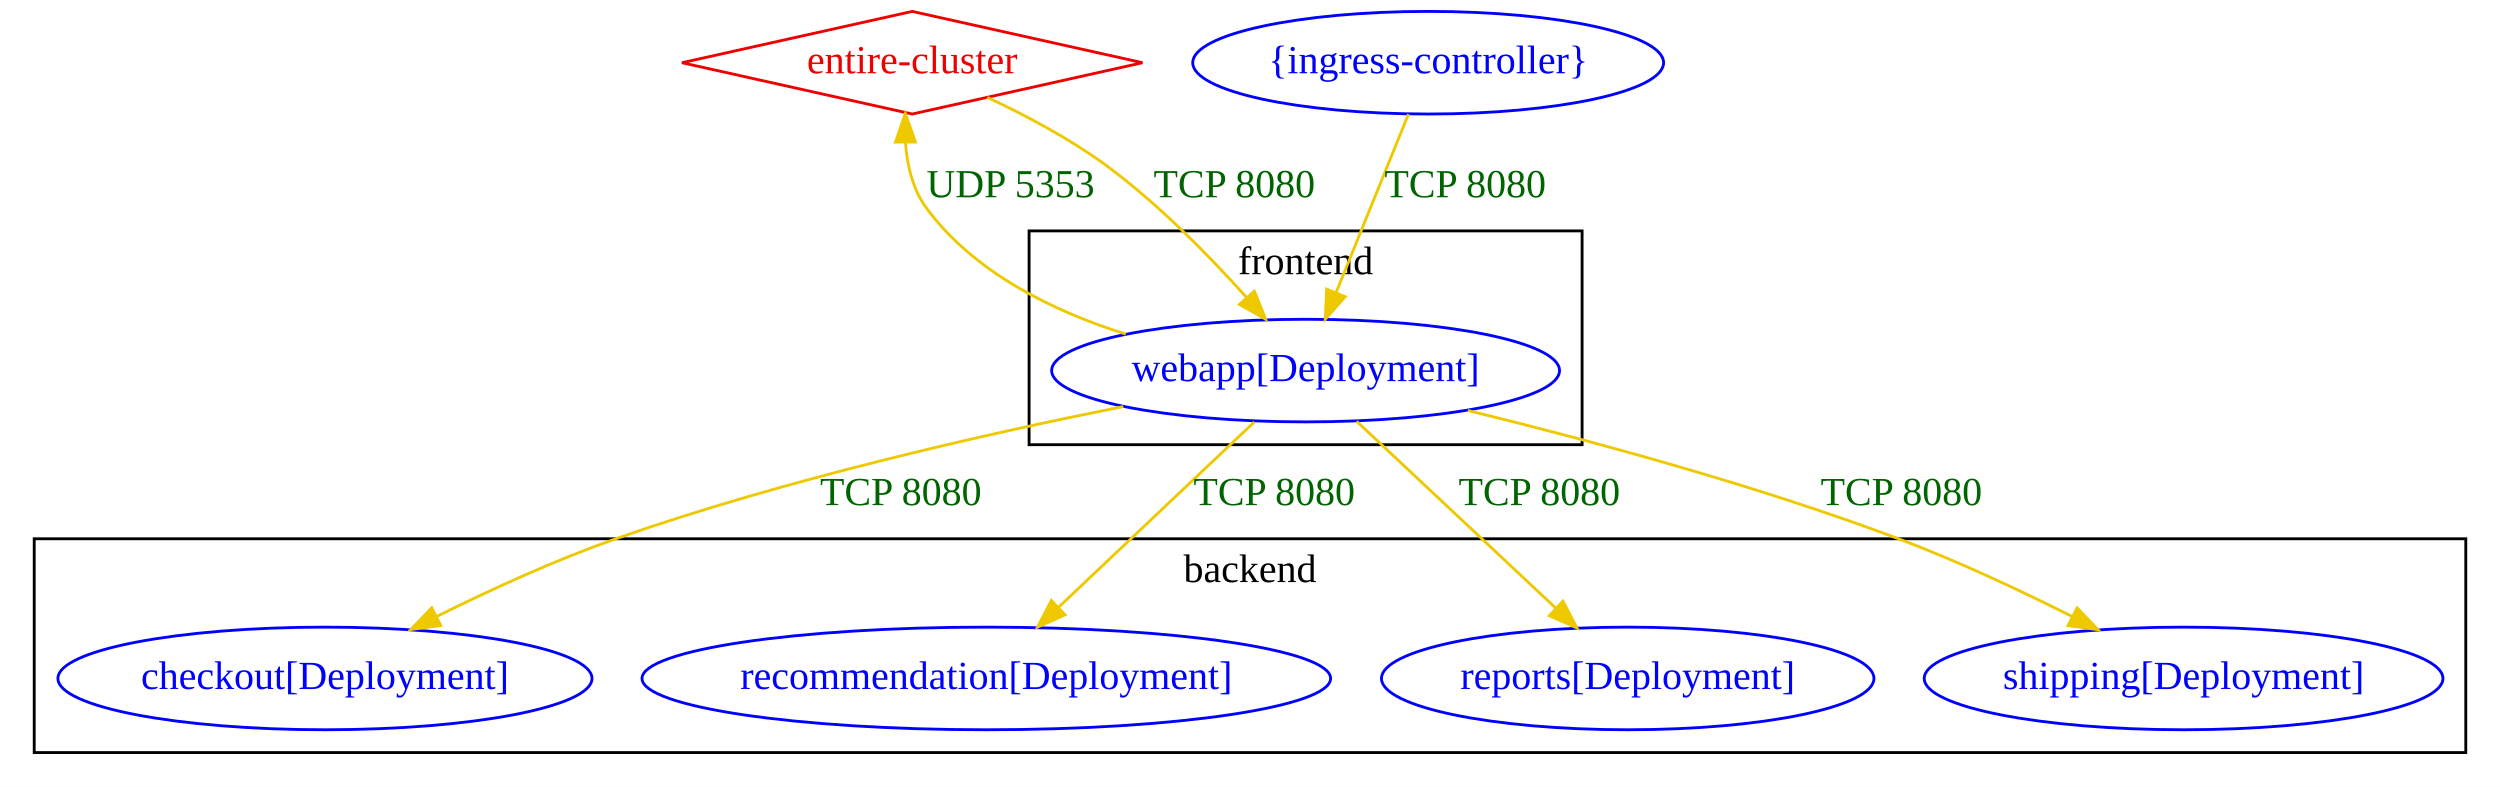
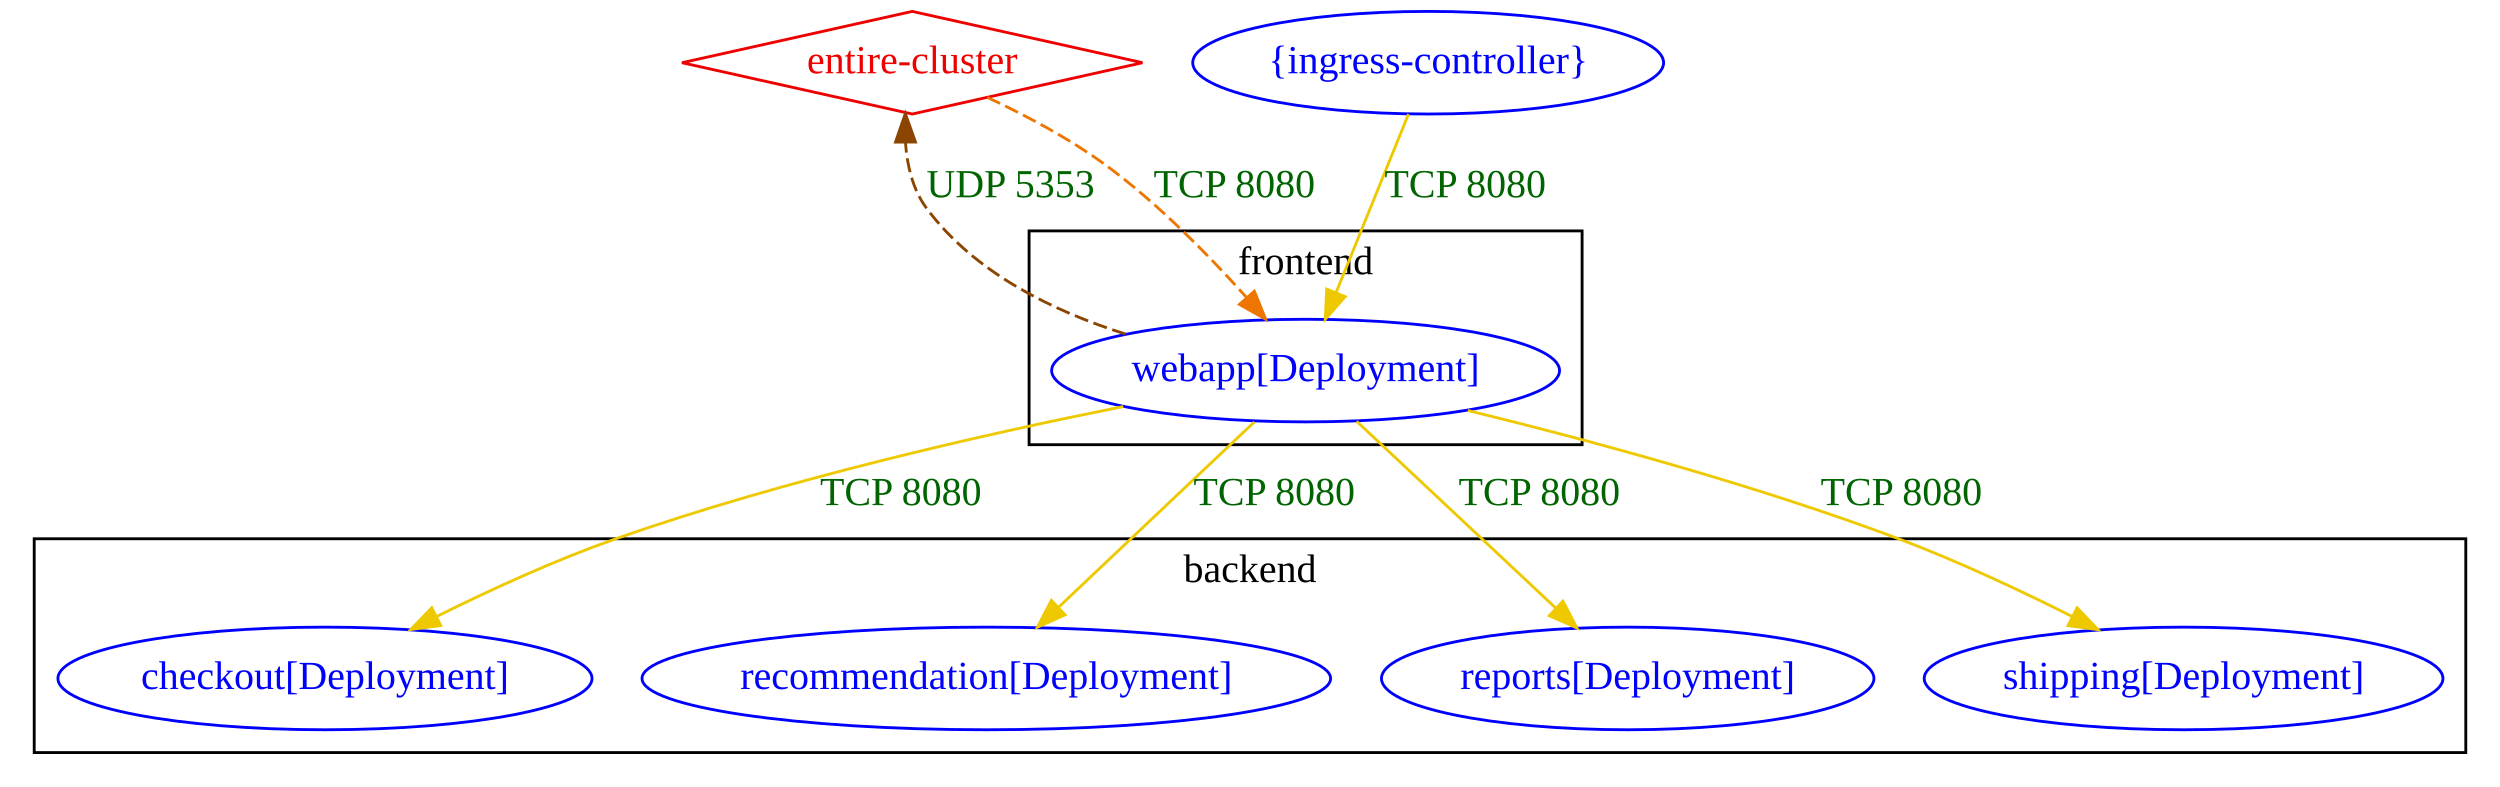
<svg xmlns="http://www.w3.org/2000/svg" width="877pt" height="276pt" viewBox="0.00 0.00 877.00 276.00">
  <g id="graph0" class="graph" transform="scale(1 1) rotate(0) translate(4 272)">
    <polygon fill="white" stroke="transparent" points="-4,4 -4,-272 873,-272 873,4 -4,4" />
+     <g id="clust2" class="cluster">
+       <polygon fill="none" stroke="black" points="357,-116 357,-191 551,-191 551,-116 357,-116" />
+       <text text-anchor="middle" x="454" y="-175.8" font-family="Times New Roman,serif" font-size="14.00">frontend</text>
+     </g>
    <g id="clust1" class="cluster">
      <polygon fill="none" stroke="black" points="8,-8 8,-83 861,-83 861,-8 8,-8" />
      <text text-anchor="middle" x="434.5" y="-67.8" font-family="Times New Roman,serif" font-size="14.00">backend</text>
-     </g>
-     <g id="clust2" class="cluster">
-       <polygon fill="none" stroke="black" points="357,-116 357,-191 551,-191 551,-116 357,-116" />
-       <text text-anchor="middle" x="454" y="-175.8" font-family="Times New Roman,serif" font-size="14.00">frontend</text>
    </g>
    <g id="node1" class="node">
      <ellipse fill="none" stroke="blue" cx="110" cy="-34" rx="93.68" ry="18" />
      <text text-anchor="middle" x="110" y="-30.3" font-family="Times New Roman,serif" font-size="14.00" fill="blue">checkout[Deployment]</text>
    </g>
    <g id="node2" class="node">
      <ellipse fill="none" stroke="blue" cx="342" cy="-34" rx="120.78" ry="18" />
      <text text-anchor="middle" x="342" y="-30.3" font-family="Times New Roman,serif" font-size="14.00" fill="blue">recommendation[Deployment]</text>
    </g>
    <g id="node3" class="node">
      <ellipse fill="none" stroke="blue" cx="567" cy="-34" rx="86.38" ry="18" />
      <text text-anchor="middle" x="567" y="-30.3" font-family="Times New Roman,serif" font-size="14.00" fill="blue">reports[Deployment]</text>
    </g>
    <g id="node4" class="node">
      <ellipse fill="none" stroke="blue" cx="762" cy="-34" rx="90.98" ry="18" />
      <text text-anchor="middle" x="762" y="-30.3" font-family="Times New Roman,serif" font-size="14.00" fill="blue">shipping[Deployment]</text>
    </g>
    <g id="node5" class="node">
      <ellipse fill="none" stroke="blue" cx="454" cy="-142" rx="89.08" ry="18" />
      <text text-anchor="middle" x="454" y="-138.3" font-family="Times New Roman,serif" font-size="14.00" fill="blue">webapp[Deployment]</text>
    </g>
    <g id="edge2" class="edge">
      <path fill="none" stroke="#eec900" d="M390.05,-129.39C340.66,-119.54 271.01,-103.71 212,-83 190.67,-75.51 167.83,-65.01 149.18,-55.74" />
      <polygon fill="#eec900" stroke="#eec900" points="150.62,-52.55 140.11,-51.17 147.46,-58.8 150.62,-52.55" />
      <text text-anchor="middle" x="312" y="-94.8" font-family="Times New Roman,serif" font-size="14.00" fill="darkgreen">TCP 8080</text>
    </g>
    <g id="edge3" class="edge">
      <path fill="none" stroke="#eec900" d="M436.01,-123.97C417.39,-106.35 388.17,-78.7 367.25,-58.89" />
      <polygon fill="#eec900" stroke="#eec900" points="369.62,-56.32 359.95,-51.99 364.81,-61.4 369.62,-56.32" />
      <text text-anchor="middle" x="443" y="-94.8" font-family="Times New Roman,serif" font-size="14.00" fill="darkgreen">TCP 8080</text>
    </g>
    <g id="edge4" class="edge">
      <path fill="none" stroke="#eec900" d="M471.91,-124.2C490.75,-106.53 520.57,-78.56 541.79,-58.65" />
      <polygon fill="#eec900" stroke="#eec900" points="544.28,-61.11 549.18,-51.72 539.49,-56.01 544.28,-61.11" />
      <text text-anchor="middle" x="536" y="-94.8" font-family="Times New Roman,serif" font-size="14.00" fill="darkgreen">TCP 8080</text>
    </g>
    <g id="edge5" class="edge">
      <path fill="none" stroke="#eec900" d="M510.92,-128C553.21,-117.65 612,-101.81 662,-83 682.57,-75.26 704.67,-64.89 722.85,-55.76" />
      <polygon fill="#eec900" stroke="#eec900" points="724.64,-58.78 731.97,-51.12 721.47,-52.54 724.64,-58.78" />
      <text text-anchor="middle" x="663" y="-94.8" font-family="Times New Roman,serif" font-size="14.00" fill="darkgreen">TCP 8080</text>
    </g>
    <g id="node6" class="node">
      <polygon fill="none" stroke="#ee0000" points="316,-268 235.23,-250 316,-232 396.77,-250 316,-268" />
      <text text-anchor="middle" x="316" y="-246.3" font-family="Times New Roman,serif" font-size="14.00" fill="#ee0000">entire-cluster</text>
    </g>
    <g id="edge6" class="edge">
-       <path fill="none" stroke="#eec900" d="M390.92,-154.79C365.21,-162.89 337.67,-176.43 321,-199 316.17,-205.54 314.2,-213.94 313.64,-221.98" />
-       <polygon fill="#eec900" stroke="#eec900" points="310.14,-222.15 313.59,-232.16 317.14,-222.18 310.14,-222.15" />
+       <path fill="none" stroke="#8b4500" stroke-dasharray="5,2" d="M390.92,-154.79C365.21,-162.89 337.67,-176.43 321,-199 316.17,-205.54 314.2,-213.94 313.64,-221.98" />
+       <polygon fill="#8b4500" stroke="#8b4500" points="310.14,-222.15 313.59,-232.16 317.14,-222.18 310.14,-222.15" />
      <text text-anchor="middle" x="350.5" y="-202.8" font-family="Times New Roman,serif" font-size="14.00" fill="darkgreen">UDP 5353</text>
    </g>
    <g id="edge1" class="edge">
-       <path fill="none" stroke="#eec900" d="M342.31,-237.85C355.42,-231.72 371.16,-223.44 384,-214 402.24,-200.59 420.11,-182.35 433.23,-167.72" />
-       <polygon fill="#eec900" stroke="#eec900" points="436.03,-169.84 440,-160.01 430.77,-165.21 436.03,-169.84" />
+       <path fill="none" stroke="#ee7600" stroke-dasharray="5,2" d="M342.31,-237.85C355.42,-231.72 371.16,-223.44 384,-214 402.24,-200.59 420.11,-182.35 433.23,-167.72" />
+       <polygon fill="#ee7600" stroke="#ee7600" points="436.03,-169.84 440,-160.01 430.77,-165.21 436.03,-169.84" />
      <text text-anchor="middle" x="429" y="-202.8" font-family="Times New Roman,serif" font-size="14.00" fill="darkgreen">TCP 8080</text>
    </g>
    <g id="node7" class="node">
      <ellipse fill="none" stroke="blue" cx="497" cy="-250" rx="82.59" ry="18" />
      <text text-anchor="middle" x="497" y="-246.3" font-family="Times New Roman,serif" font-size="14.00" fill="blue">{ingress-controller}</text>
    </g>
    <g id="edge7" class="edge">
      <path fill="none" stroke="#eec900" d="M490.09,-231.97C483.23,-215.05 472.6,-188.86 464.66,-169.28" />
      <polygon fill="#eec900" stroke="#eec900" points="467.89,-167.94 460.89,-159.99 461.41,-170.57 467.89,-167.94" />
      <text text-anchor="middle" x="510" y="-202.8" font-family="Times New Roman,serif" font-size="14.00" fill="darkgreen">TCP 8080</text>
    </g>
  </g>
</svg>
